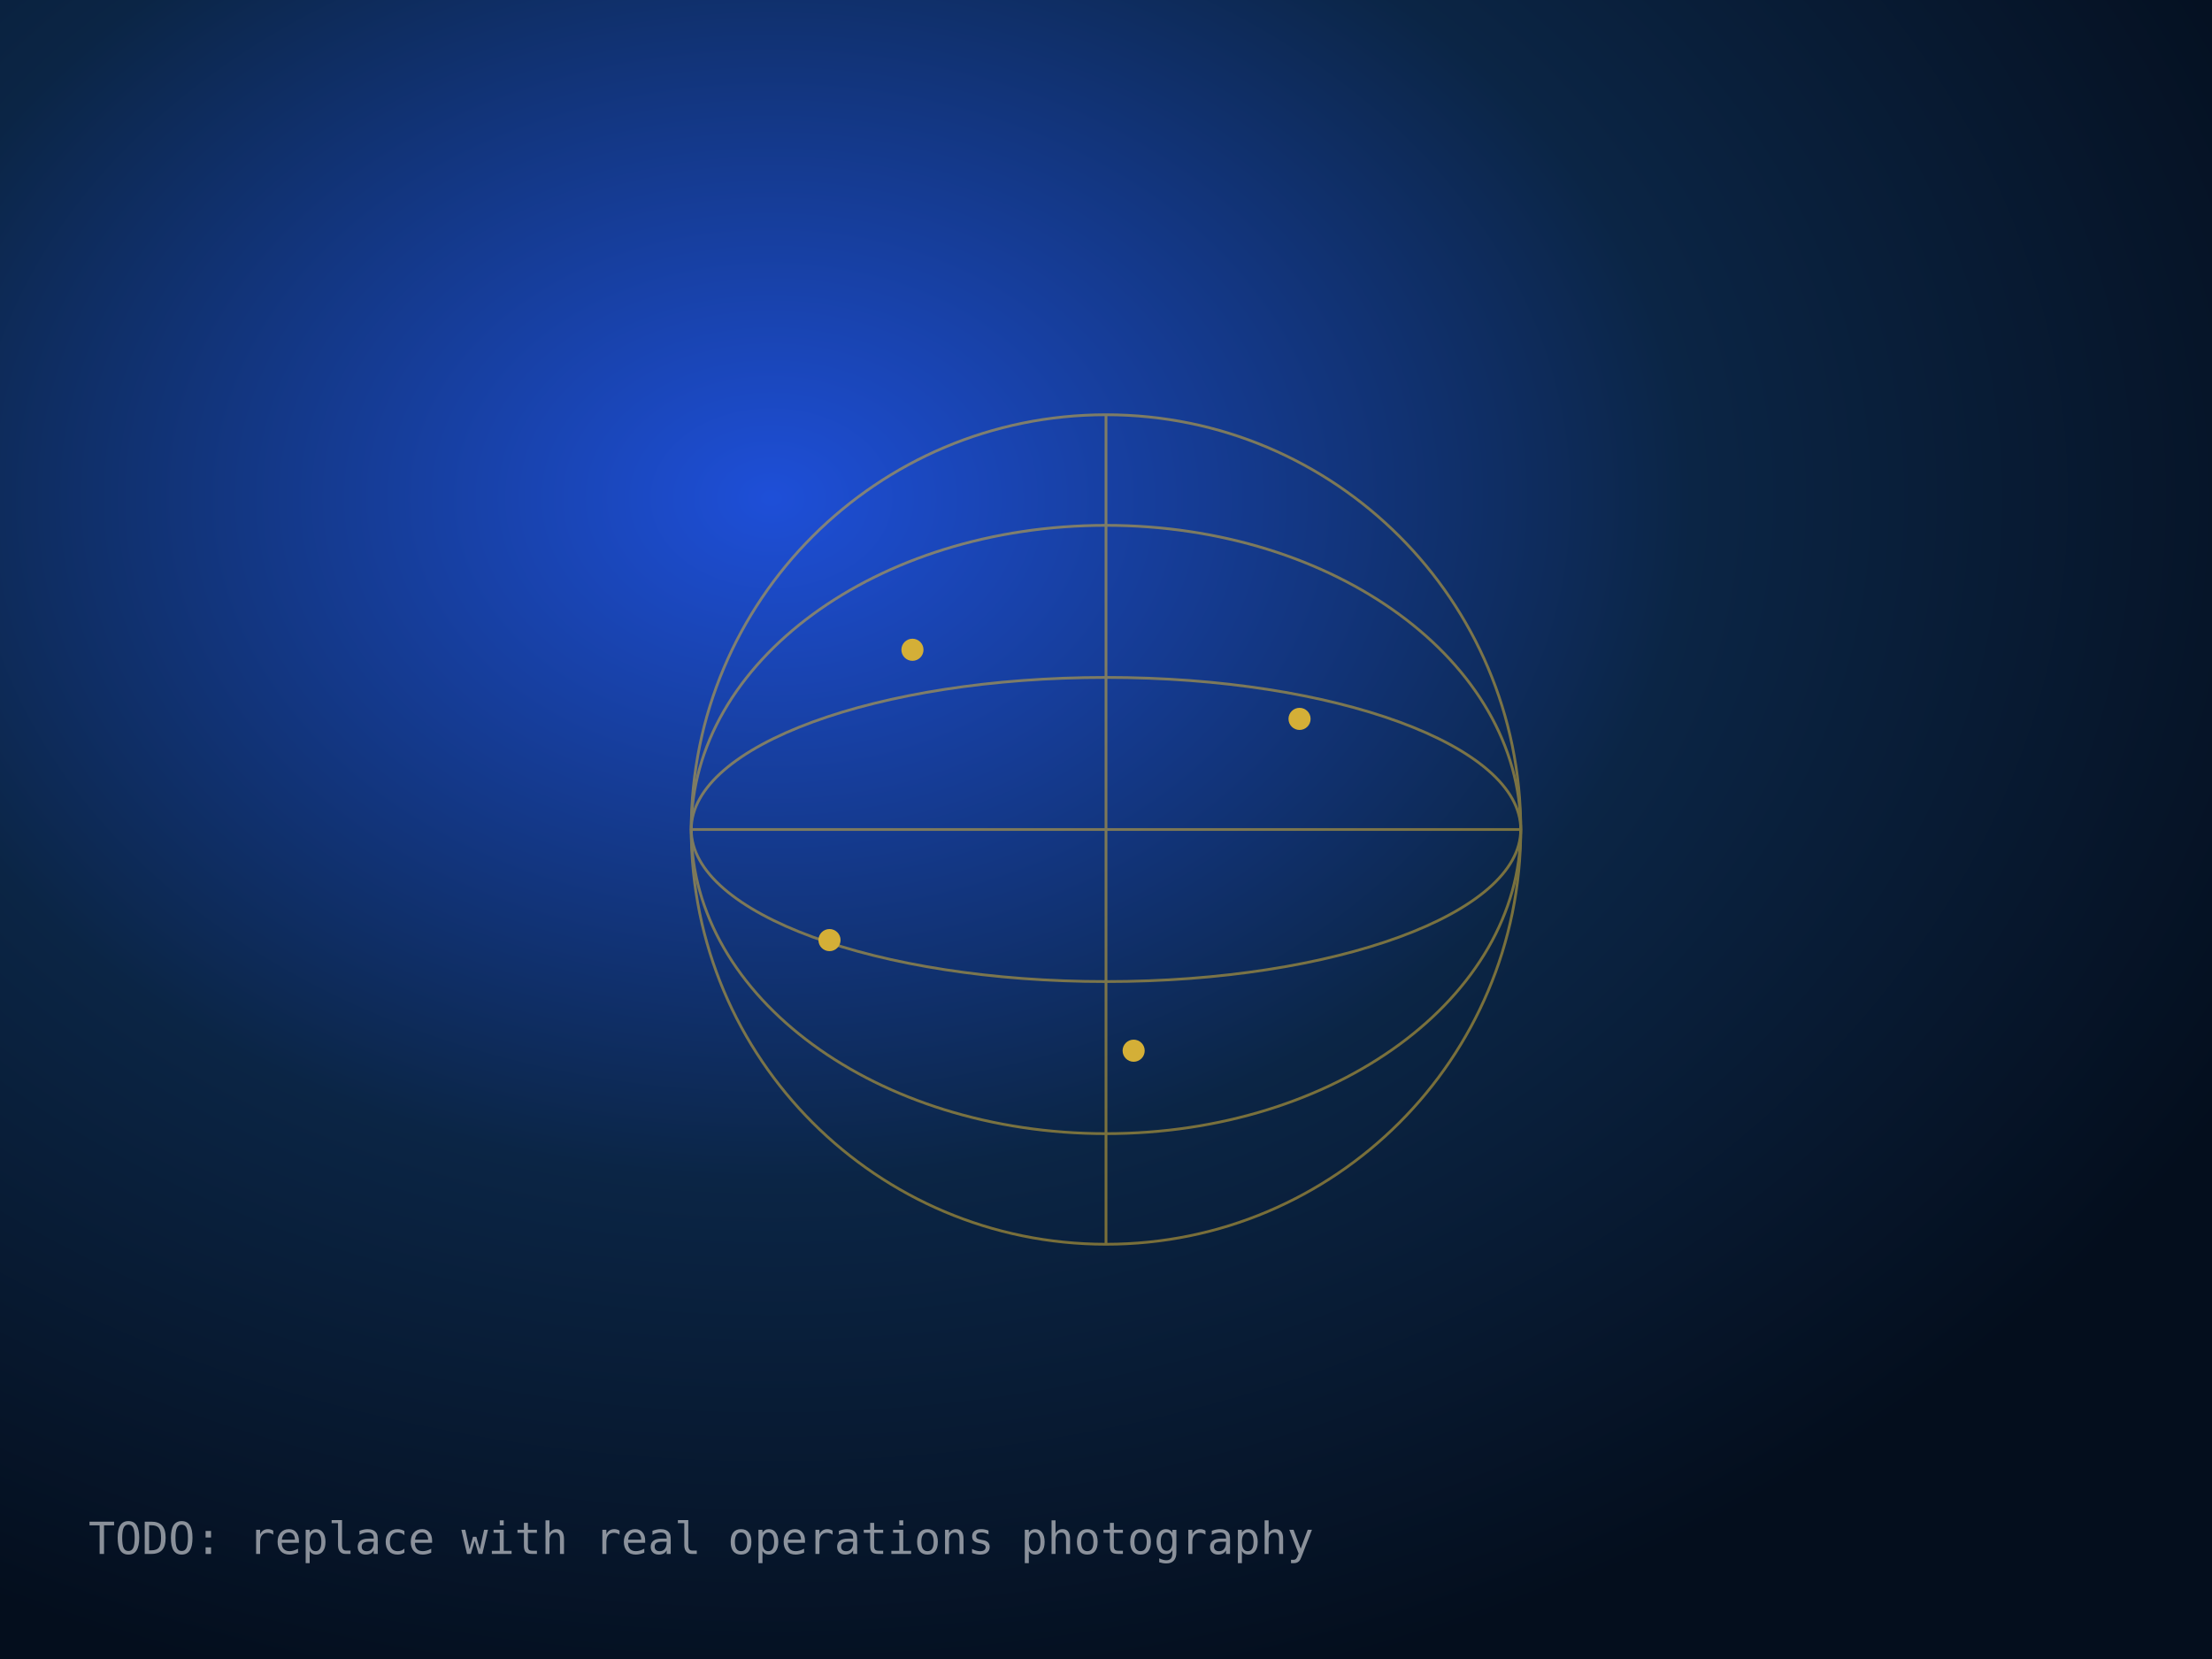
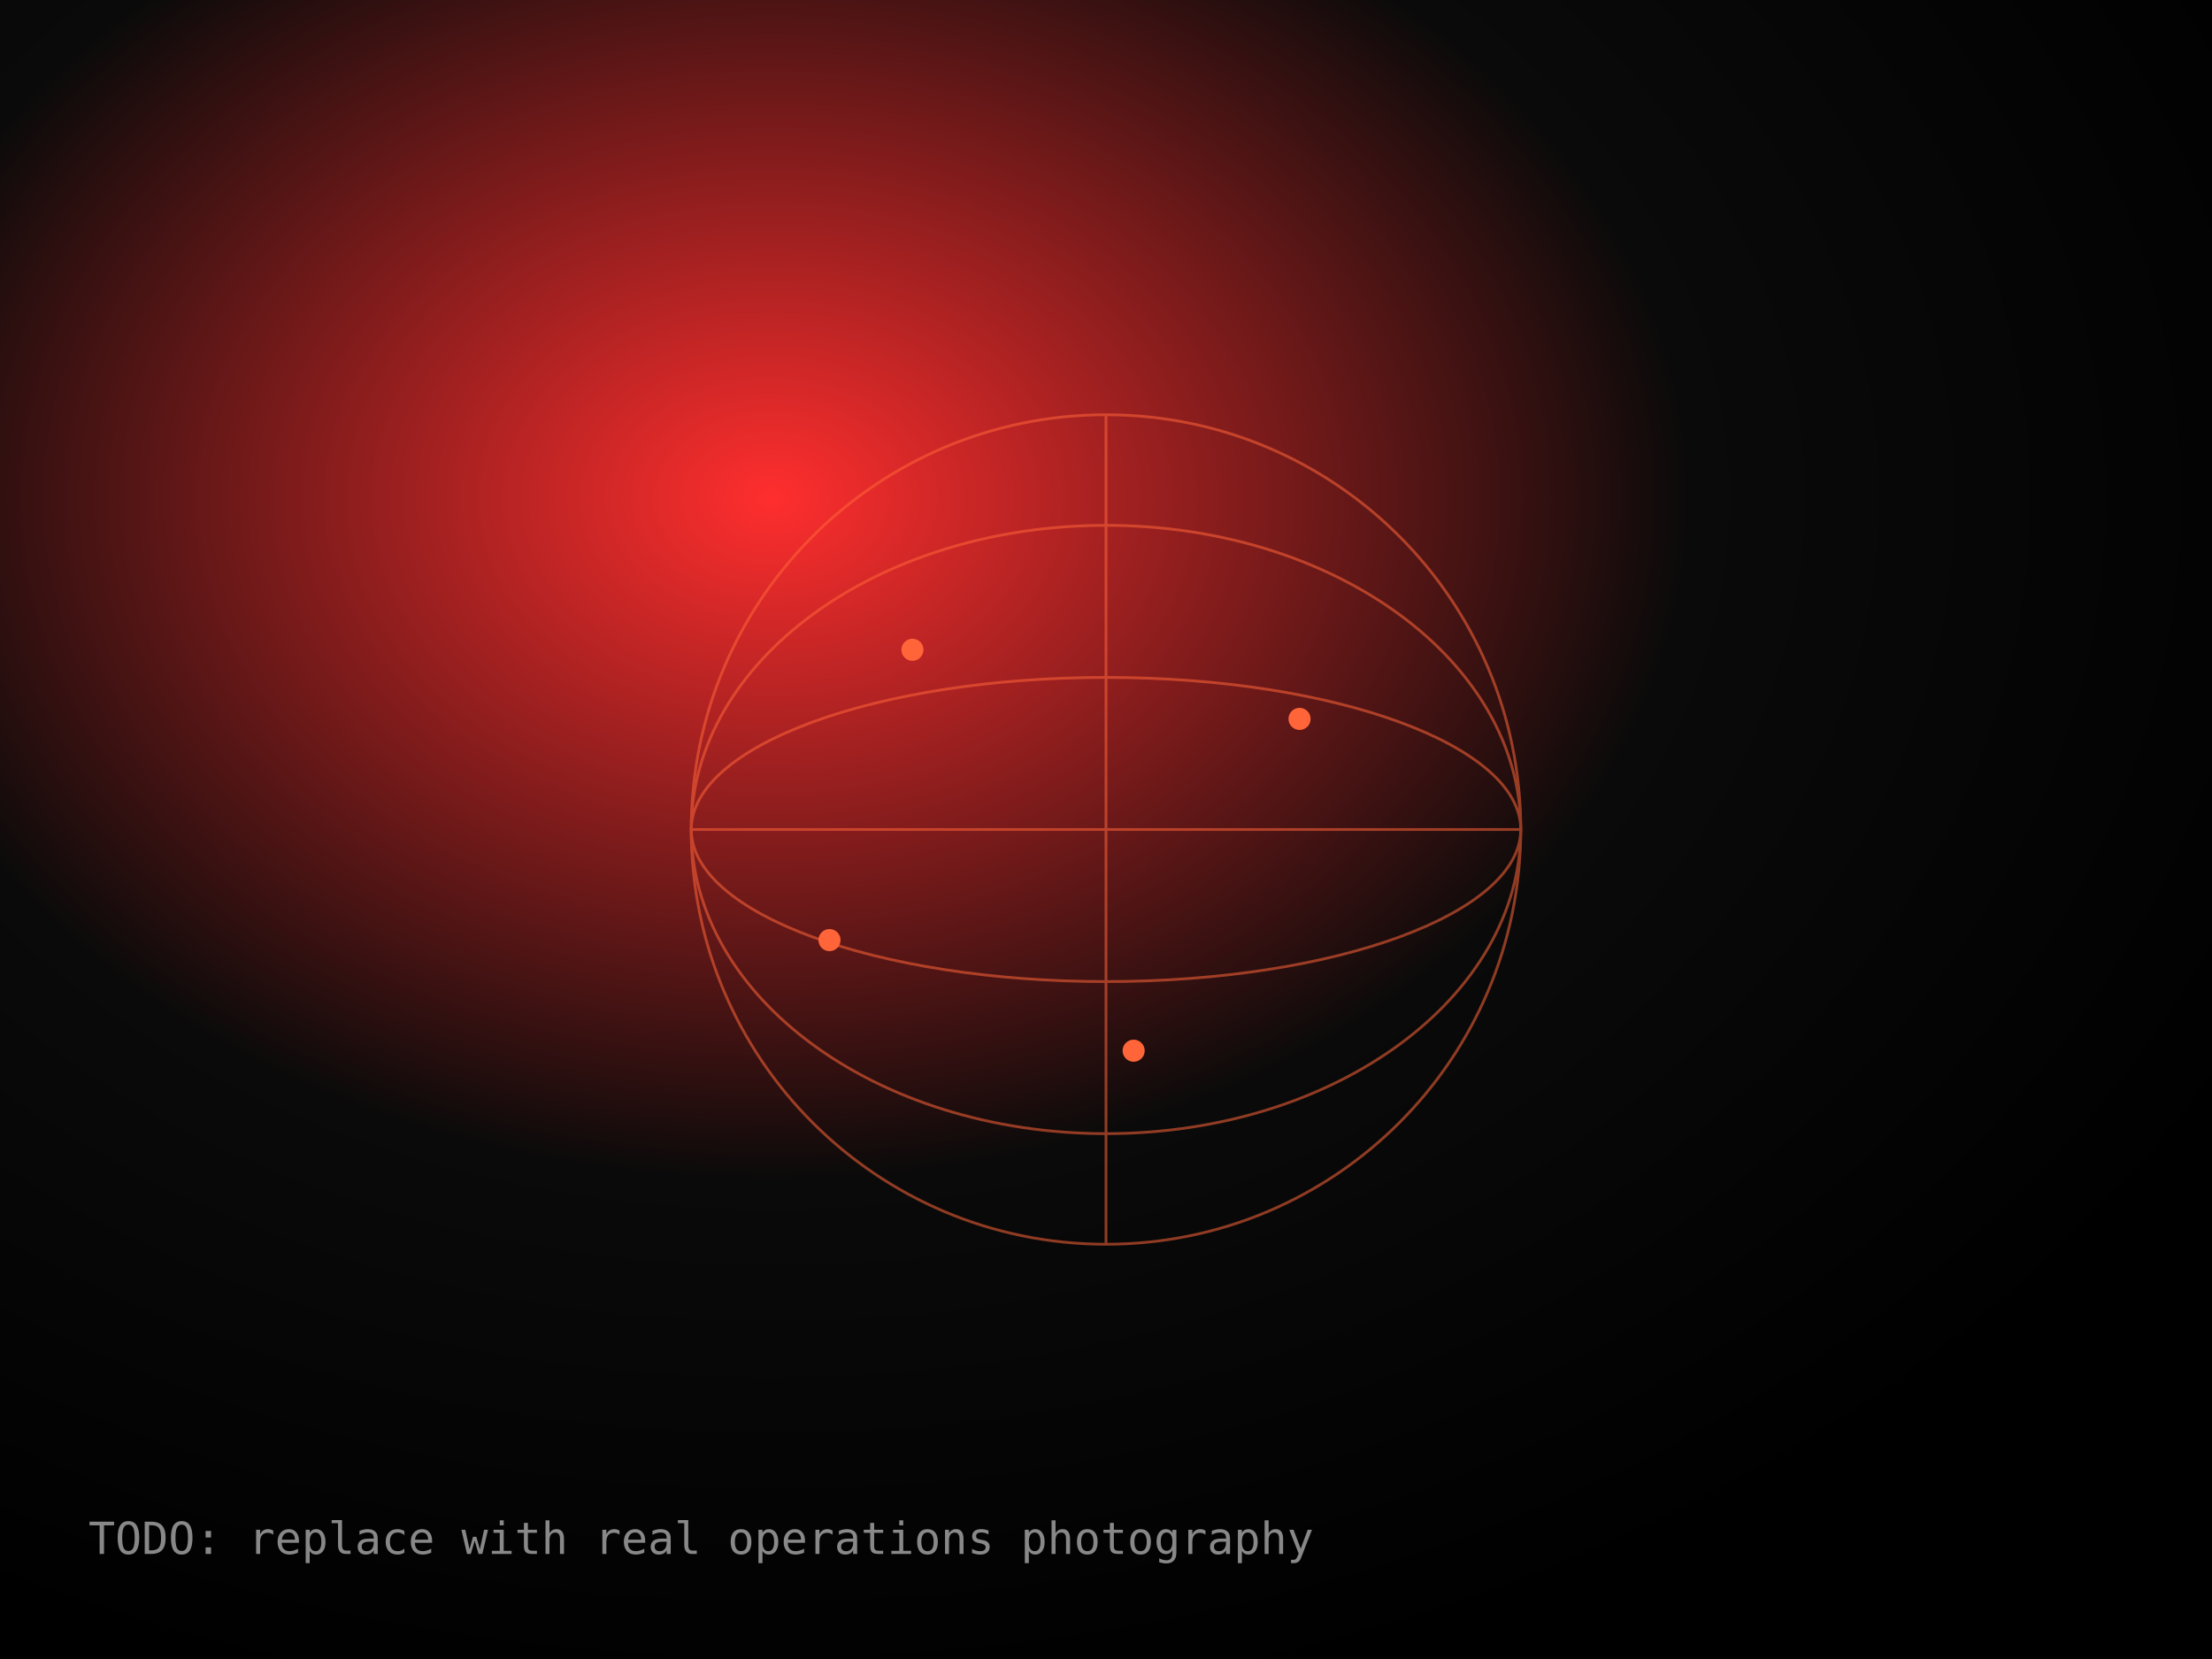
<svg xmlns="http://www.w3.org/2000/svg" viewBox="0 0 800 600" width="800" height="600">
  <defs>
    <radialGradient id="g1" cx="35%" cy="30%" r="75%">
-       <stop offset="0%" stop-color="#1E4FD8" />
-       <stop offset="55%" stop-color="#0B2545" />
-       <stop offset="100%" stop-color="#040E1D" />
+       <stop offset="0%" stop-color="#FF2E2E" />
+       <stop offset="55%" stop-color="#0A0A0A" />
+       <stop offset="100%" stop-color="#000000" />
    </radialGradient>
  </defs>
  <rect width="800" height="600" fill="url(#g1)" />
-   <g fill="none" stroke="#D4AF37" stroke-width="1" opacity="0.55">
+   <g fill="none" stroke="#FF6538" stroke-width="1" opacity="0.55">
    <circle cx="400" cy="300" r="150" />
    <ellipse cx="400" cy="300" rx="150" ry="55" />
    <ellipse cx="400" cy="300" rx="150" ry="110" />
    <line x1="250" y1="300" x2="550" y2="300" />
    <line x1="400" y1="150" x2="400" y2="450" />
  </g>
-   <g fill="#D4AF37">
+   <g fill="#FF6538">
    <circle cx="330" cy="235" r="4" />
    <circle cx="470" cy="260" r="4" />
    <circle cx="410" cy="380" r="4" />
    <circle cx="300" cy="340" r="4" />
  </g>
-   <text x="32" y="562" font-family="monospace" font-size="16" fill="#F7F8FA" opacity="0.55">TODO: replace with real operations photography</text>
+   <text x="32" y="562" font-family="monospace" font-size="16" fill="#F5F5F5" opacity="0.55">TODO: replace with real operations photography</text>
</svg>
